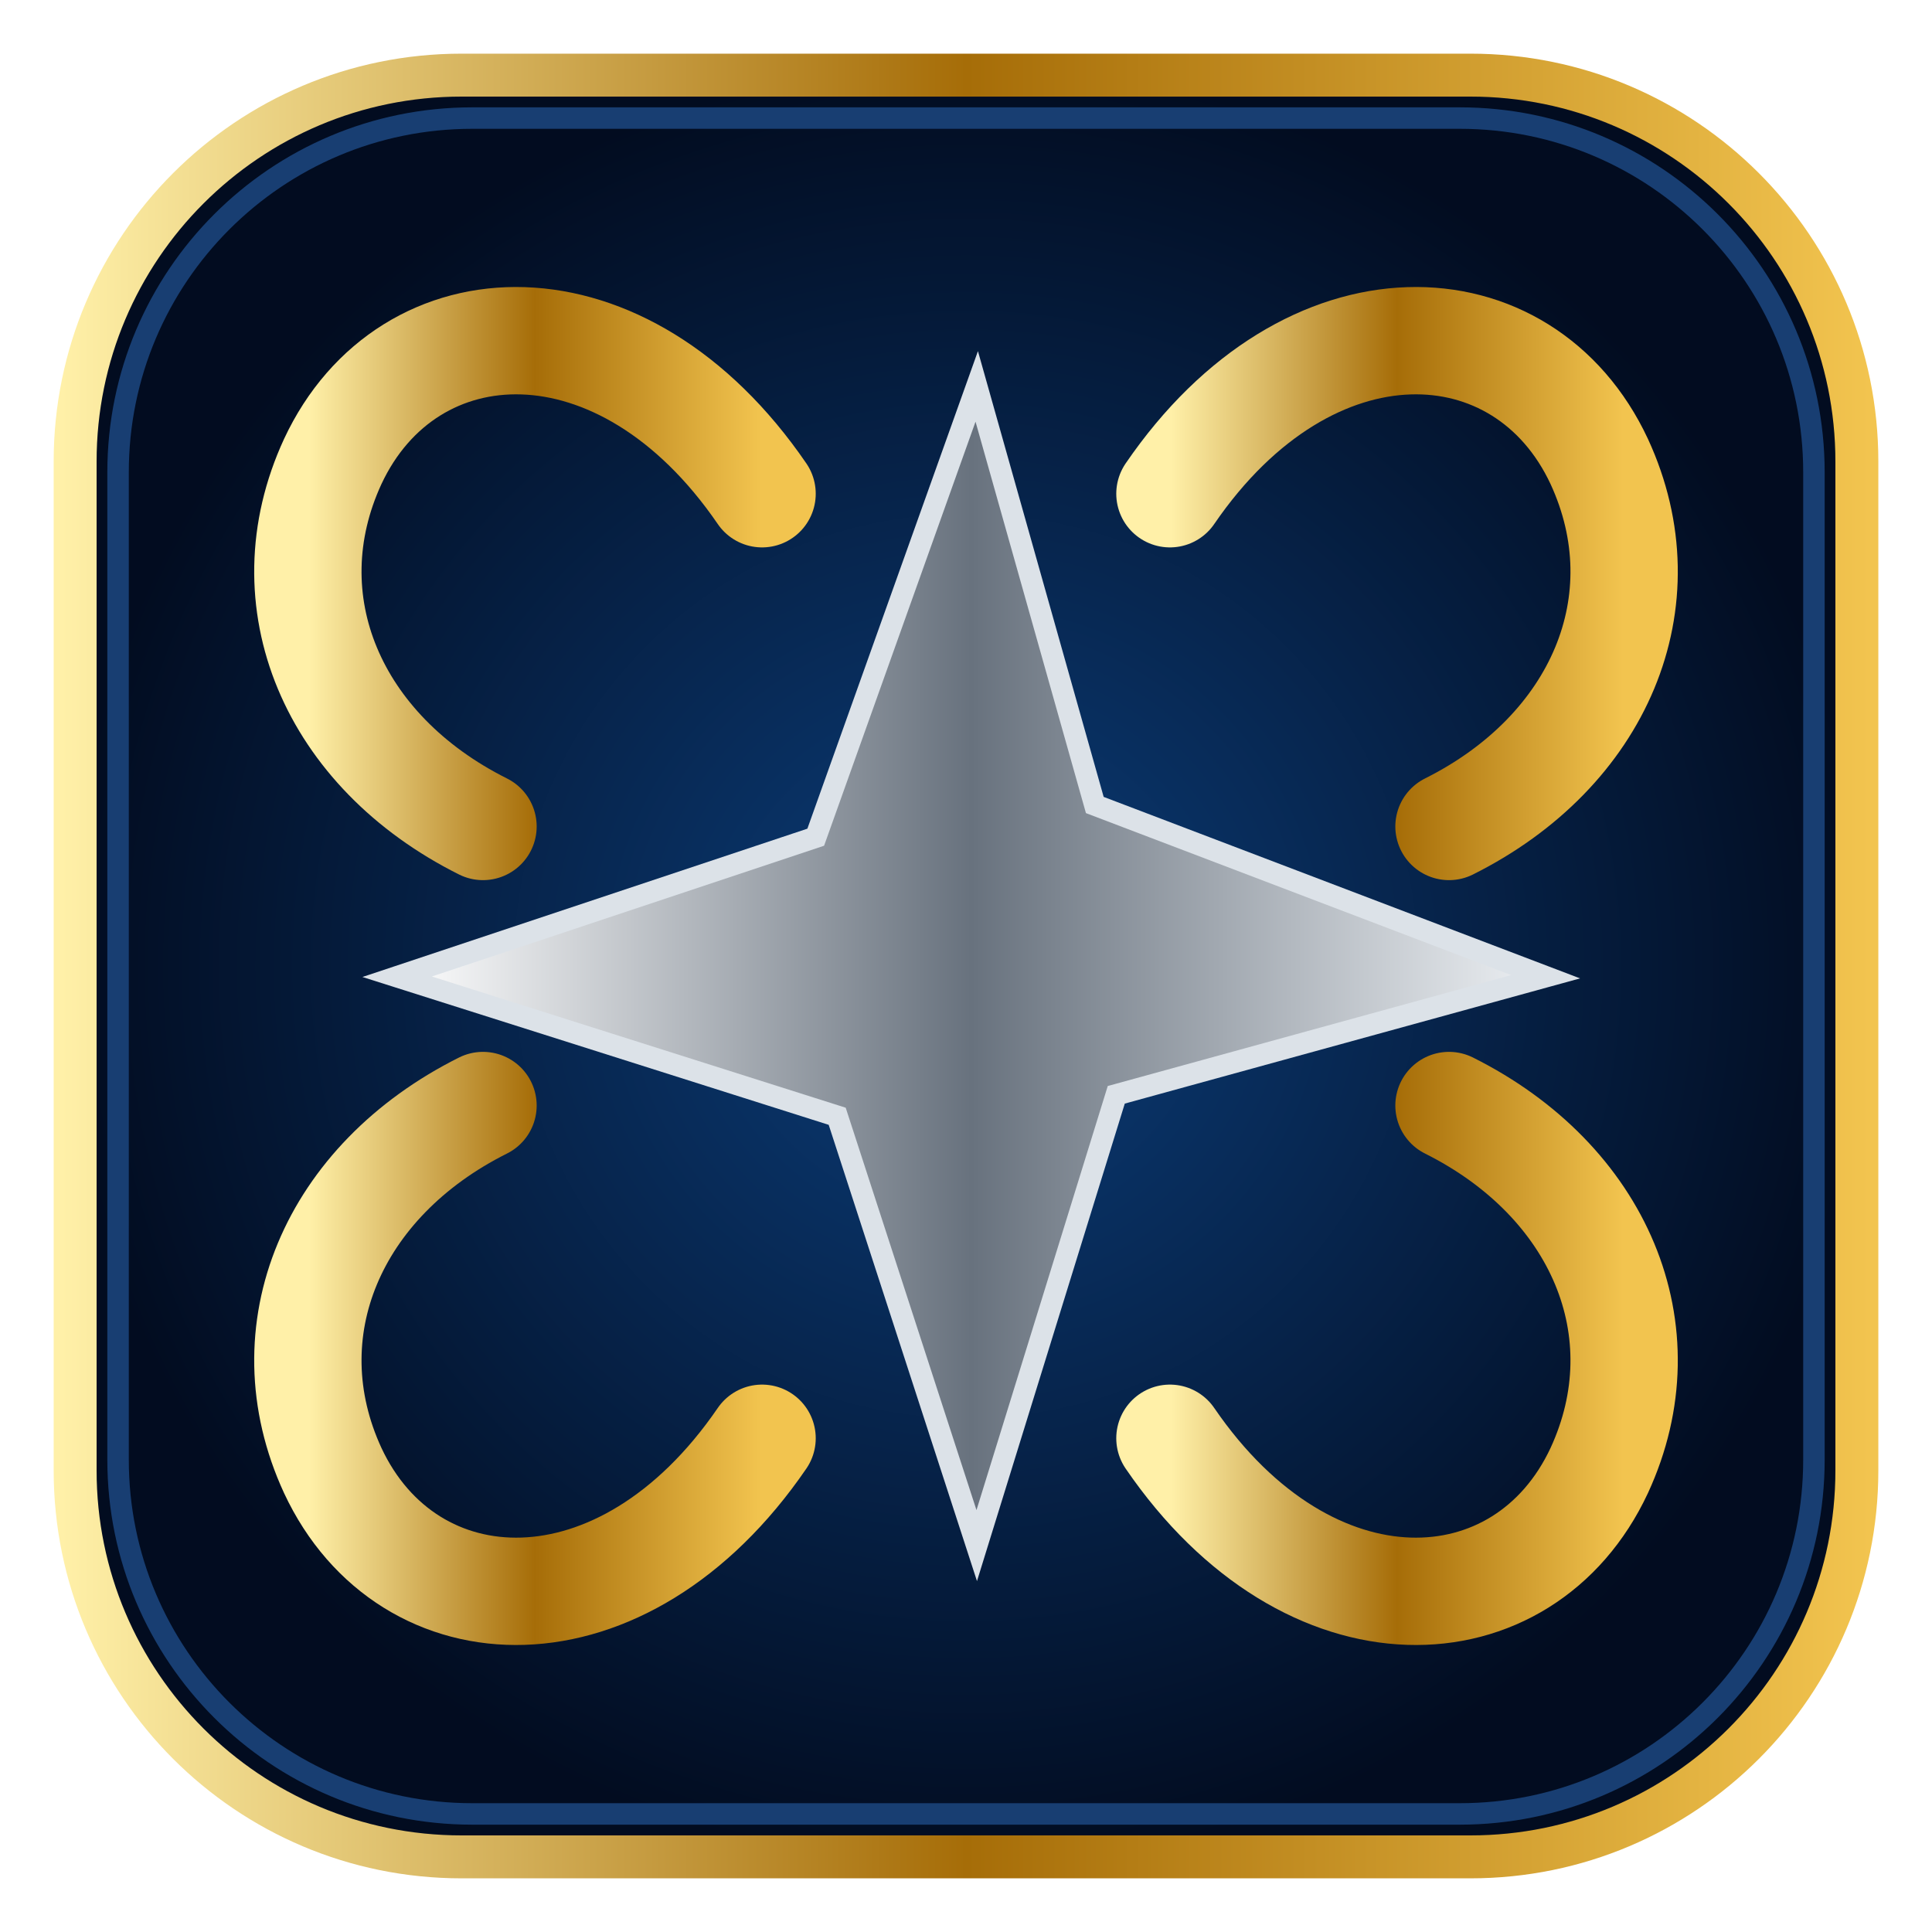
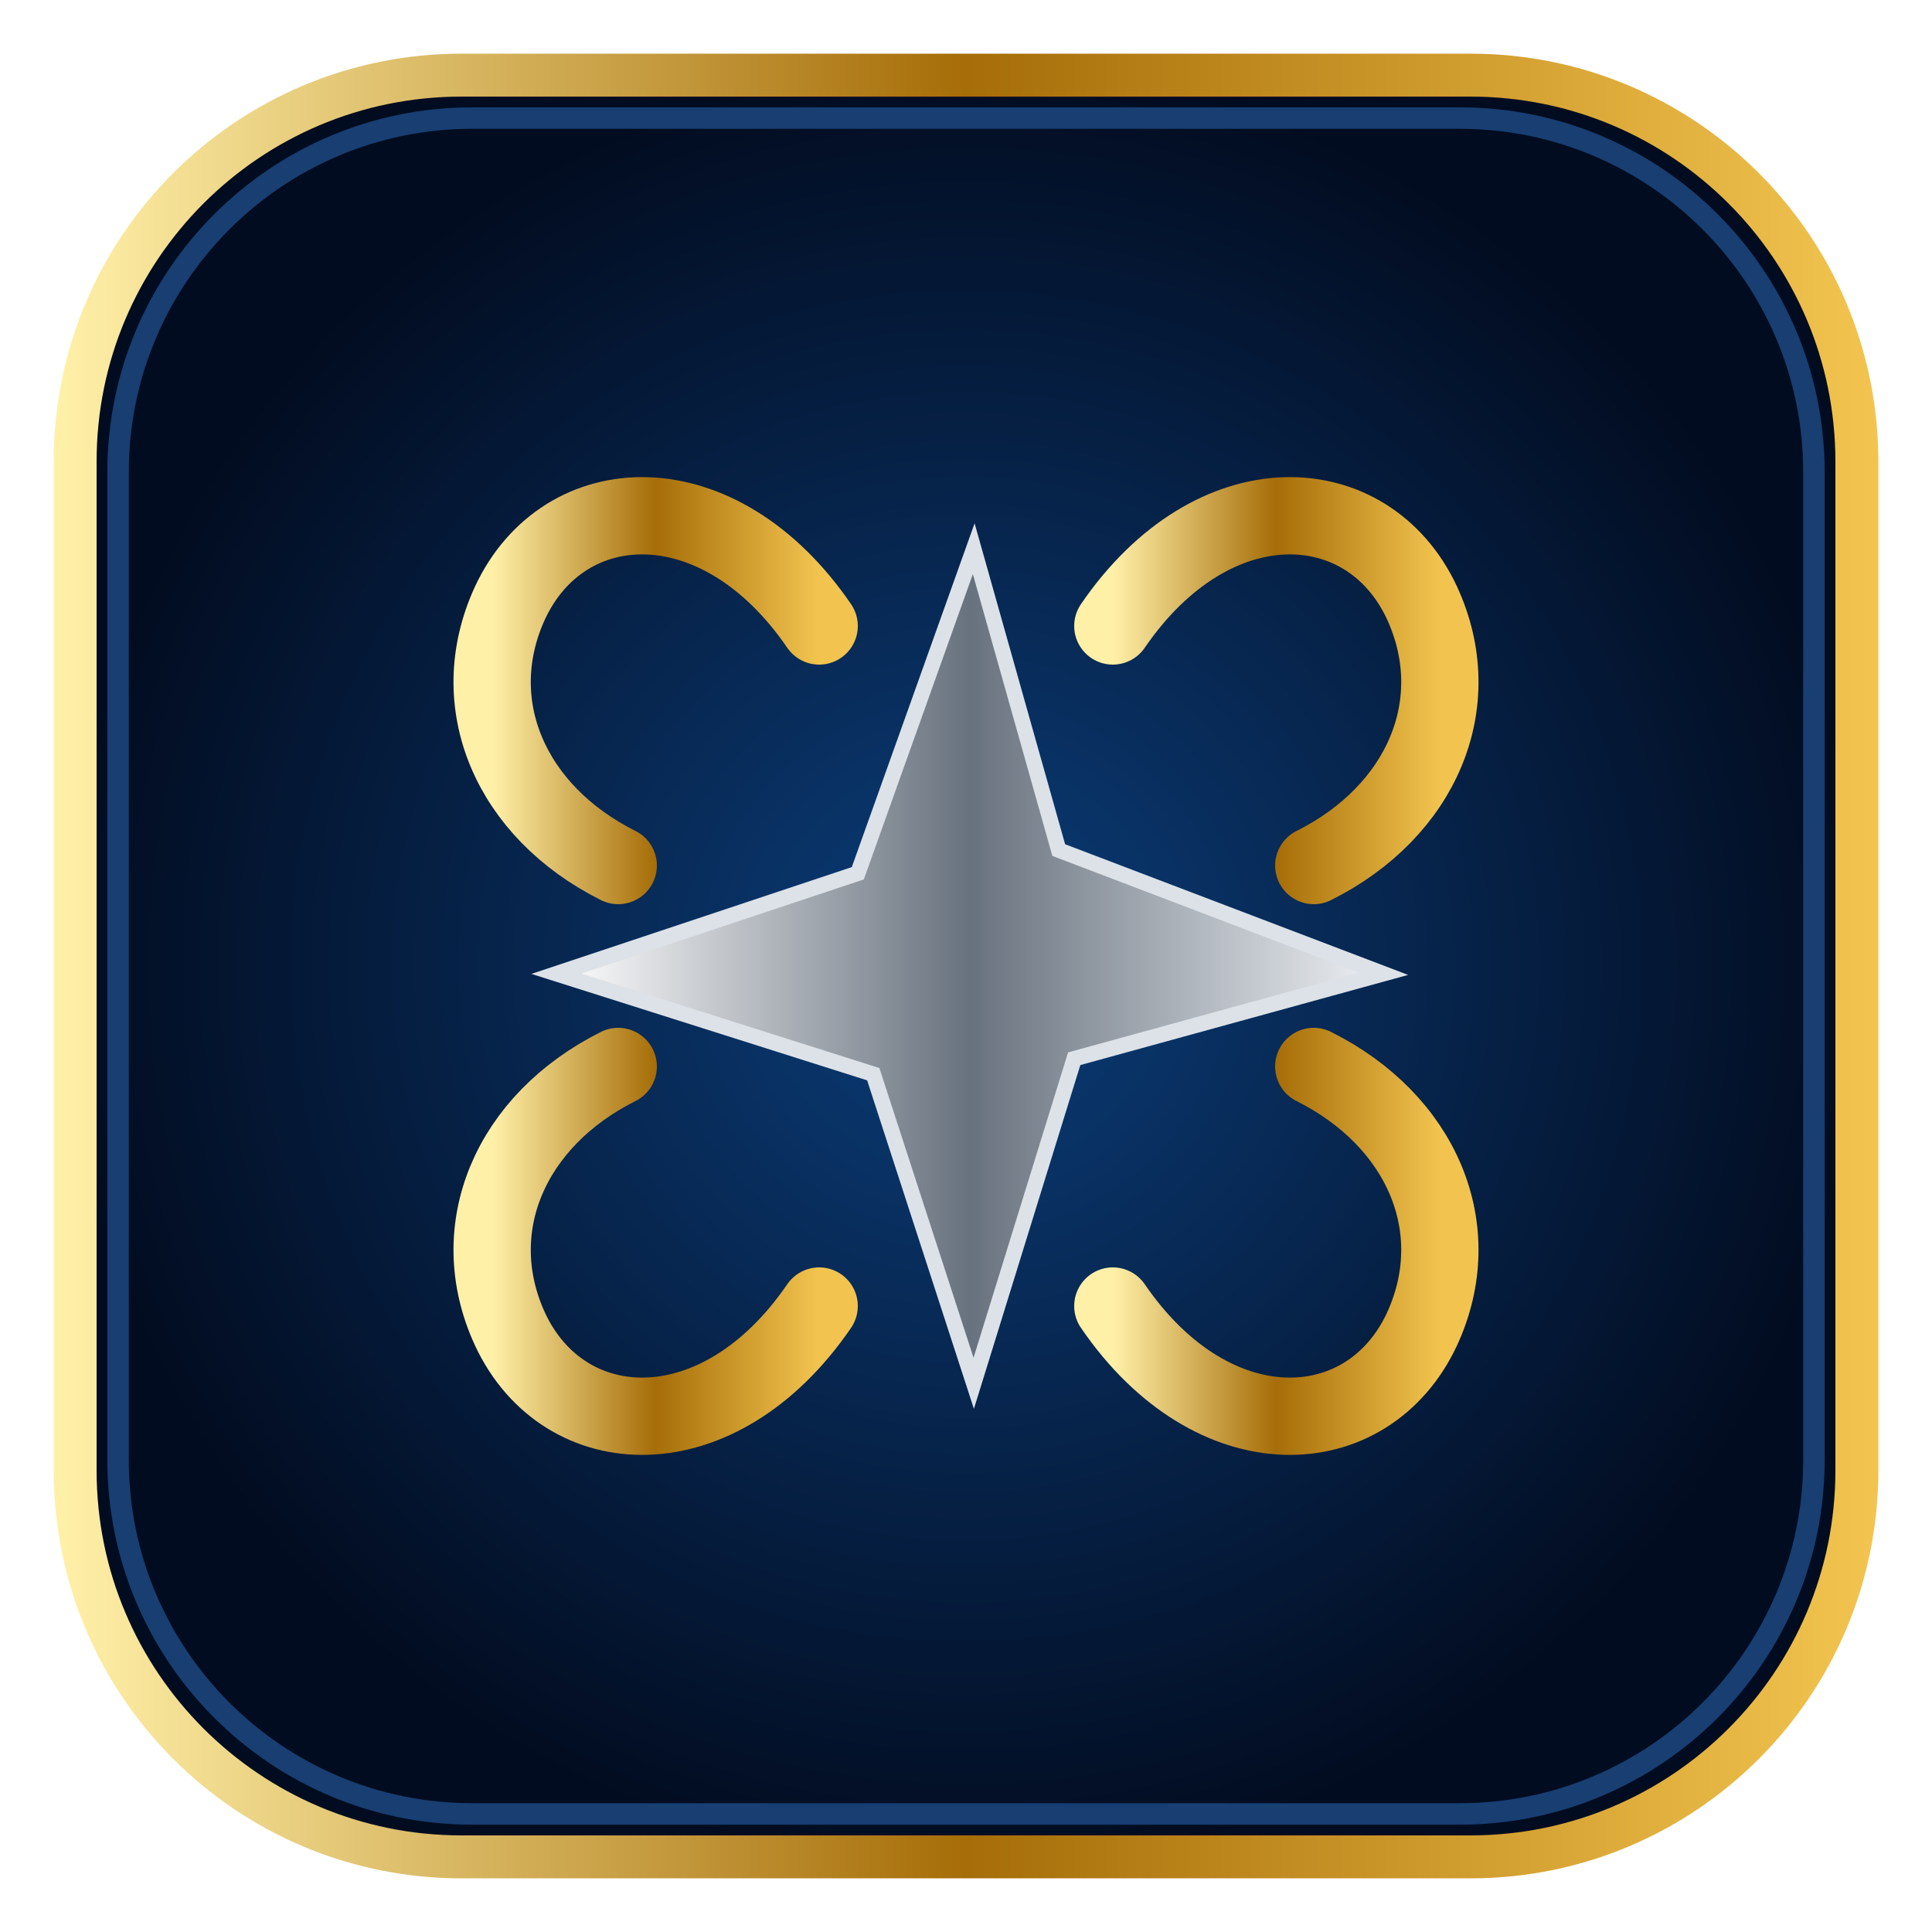
<svg xmlns="http://www.w3.org/2000/svg" viewBox="0 0 180 180">
  <defs>
    <radialGradient id="b">
      <stop stop-color="#0b3d79" />
      <stop offset="1" stop-color="#020c20" />
    </radialGradient>
    <linearGradient id="g">
      <stop stop-color="#fff0a8" />
      <stop offset=".5" stop-color="#a66d08" />
      <stop offset="1" stop-color="#f2c44f" />
    </linearGradient>
    <linearGradient id="s">
      <stop stop-color="#fff" />
      <stop offset=".5" stop-color="#68727e" />
      <stop offset="1" stop-color="#eef1f4" />
    </linearGradient>
  </defs>
  <rect x="7" y="7" width="166" height="166" rx="36" fill="url(#b)" stroke="url(#g)" stroke-width="4" />
  <rect x="11" y="11" width="158" height="158" rx="33" fill="none" stroke="#183e72" stroke-width="2" />
-   <g fill="none" stroke="url(#g)" stroke-width="10" stroke-linecap="round">
-     <path d="M71 46C58 27 38 28 31 43C25 56 31 70 45 77" />
-     <path d="M109 46C122 27 142 28 149 43C155 56 149 70 135 77" />
-     <path d="M71 134C58 153 38 152 31 137C25 124 31 110 45 103" />
-     <path d="M109 134C122 153 142 152 149 137C155 124 149 110 135 103" />
+   <g transform="translate(90 90) scale(.72) translate(-90 -90)">
+     <g fill="none" stroke="url(#g)" stroke-width="10" stroke-linecap="round">
+       <path d="M71 46C58 27 38 28 31 43C25 56 31 70 45 77" />
+       <path d="M109 46C122 27 142 28 149 43C155 56 149 70 135 77" />
+       <path d="M71 134C58 153 38 152 31 137C25 124 31 110 45 103" />
+       <path d="M109 134C122 153 142 152 149 137C155 124 149 110 135 103" />
+     </g>
+     <path d="M91 36L102 75L144 91L104 102L91 144L78 104L37 91L76 78Z" fill="url(#s)" stroke="#dce2e8" stroke-width="2" />
  </g>
-   <path d="M91 36L102 75L144 91L104 102L91 144L78 104L37 91L76 78Z" fill="url(#s)" stroke="#dce2e8" stroke-width="2" />
</svg>
